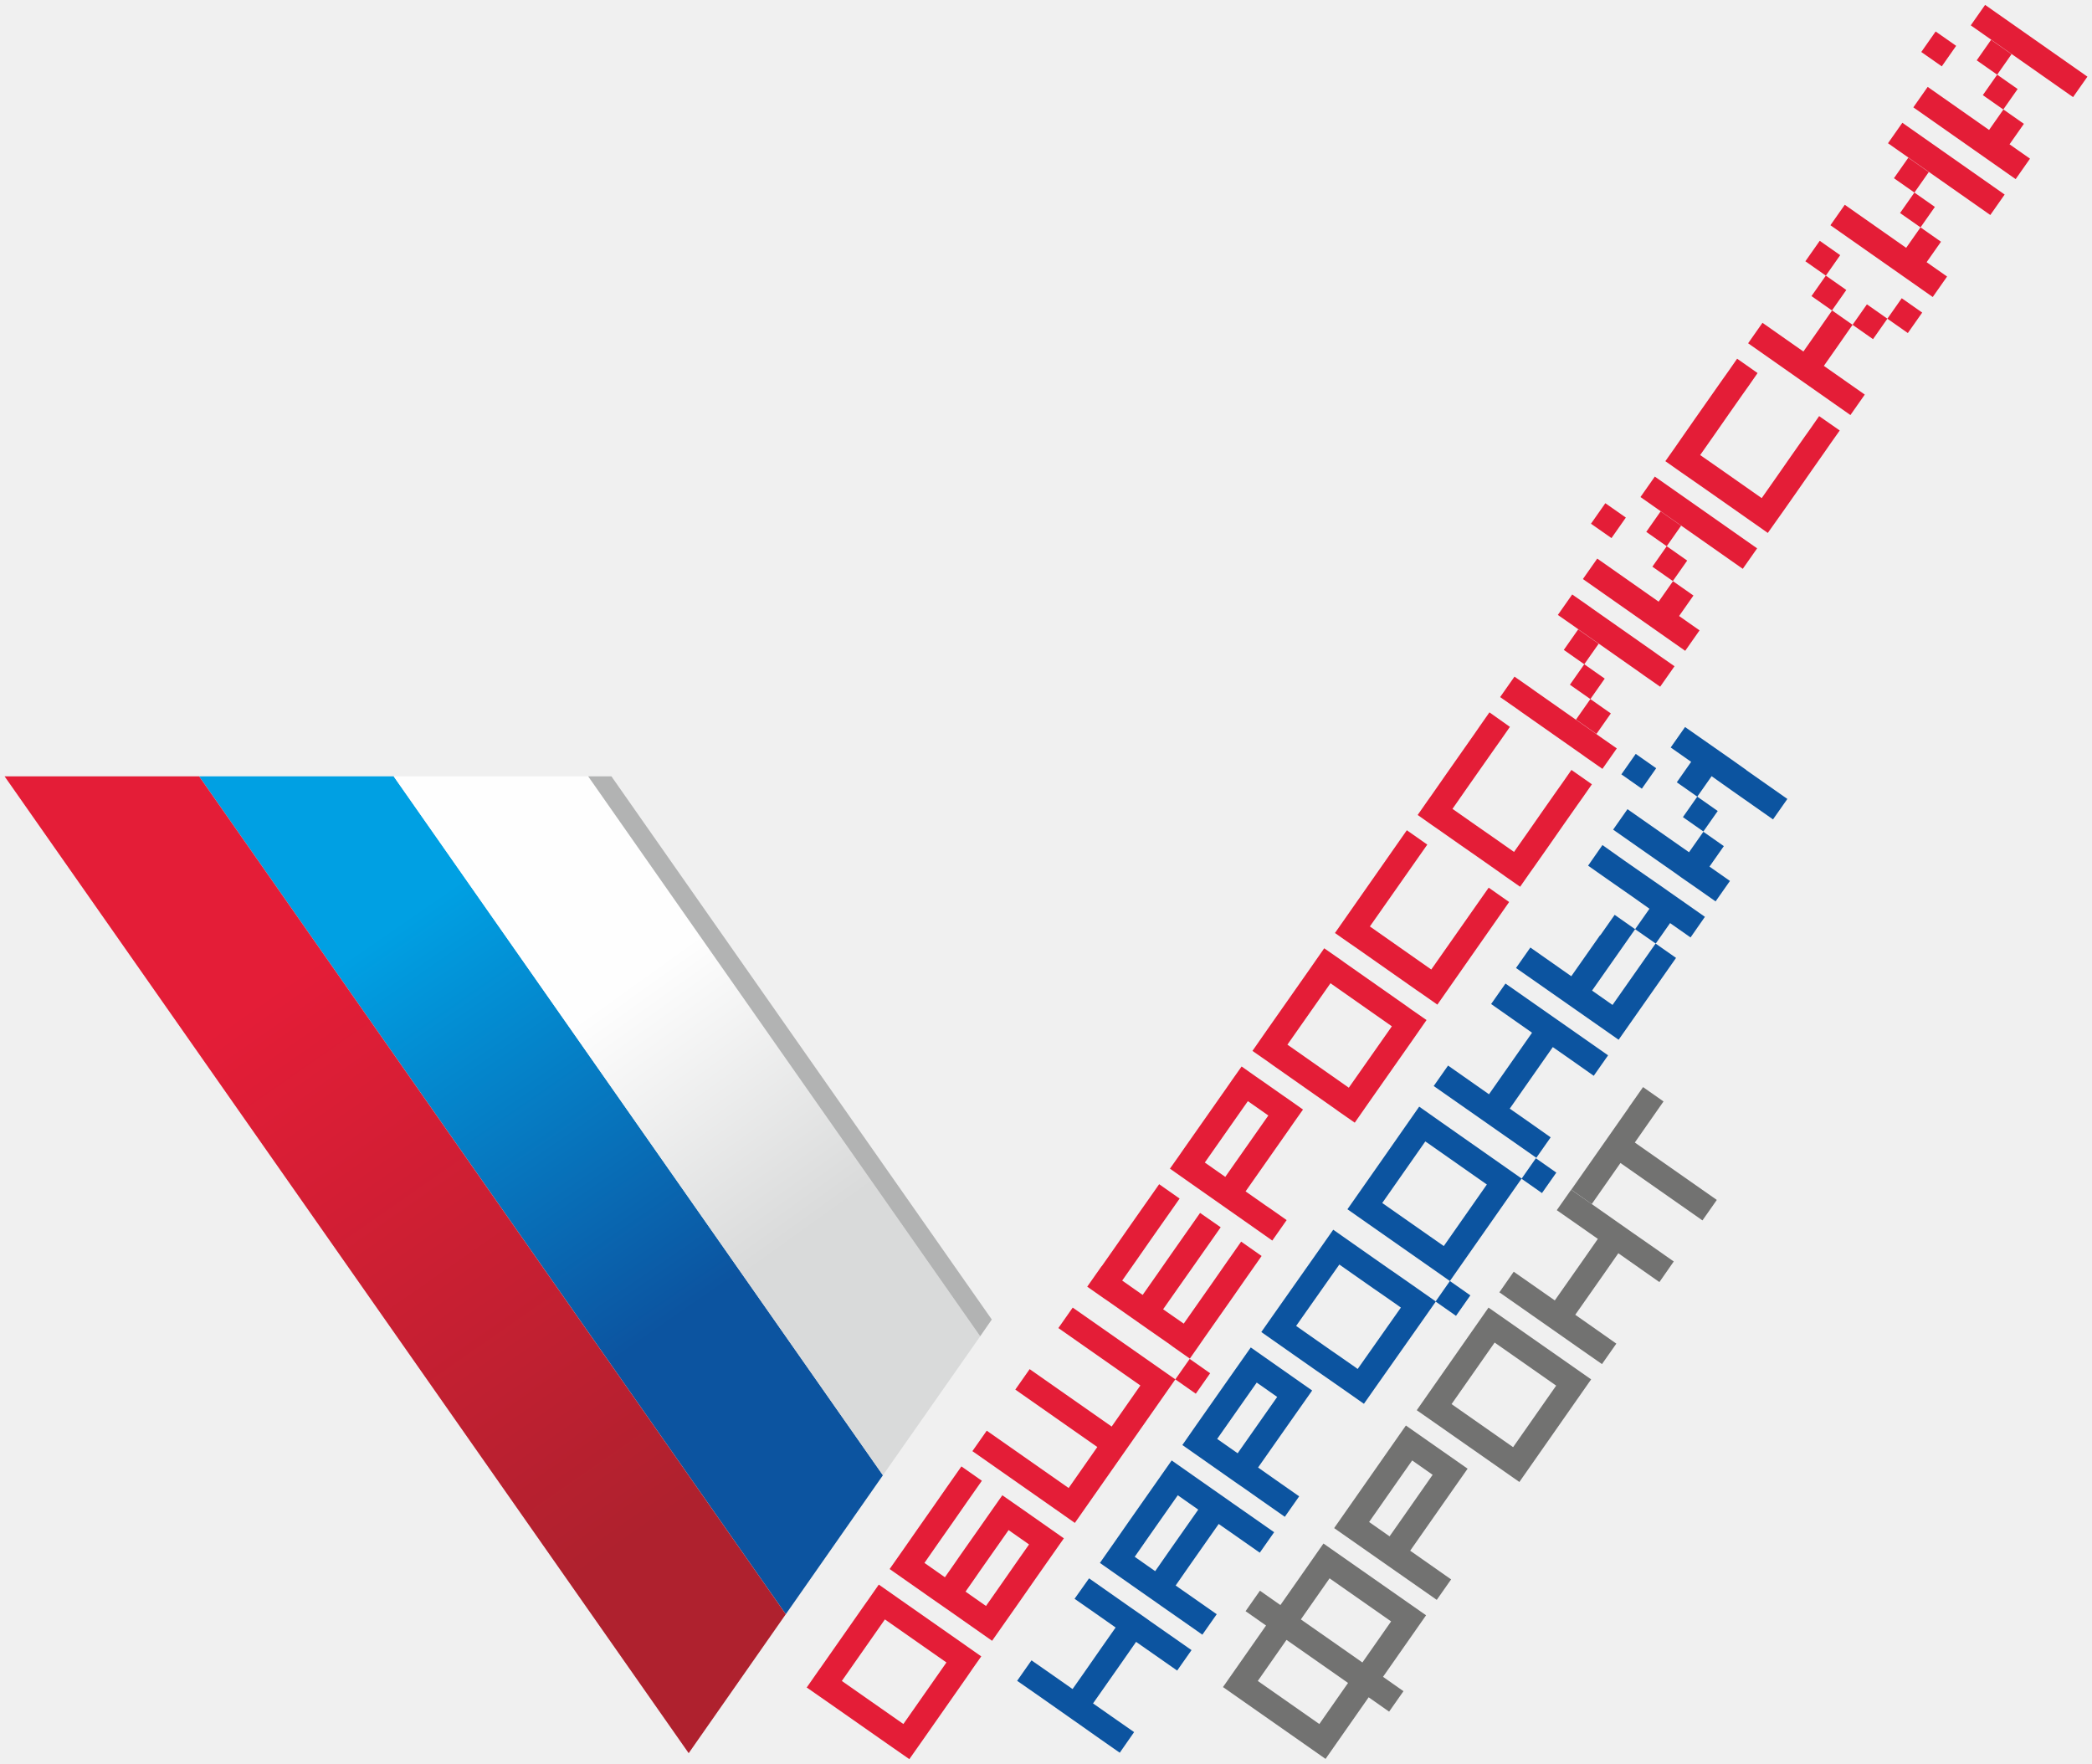
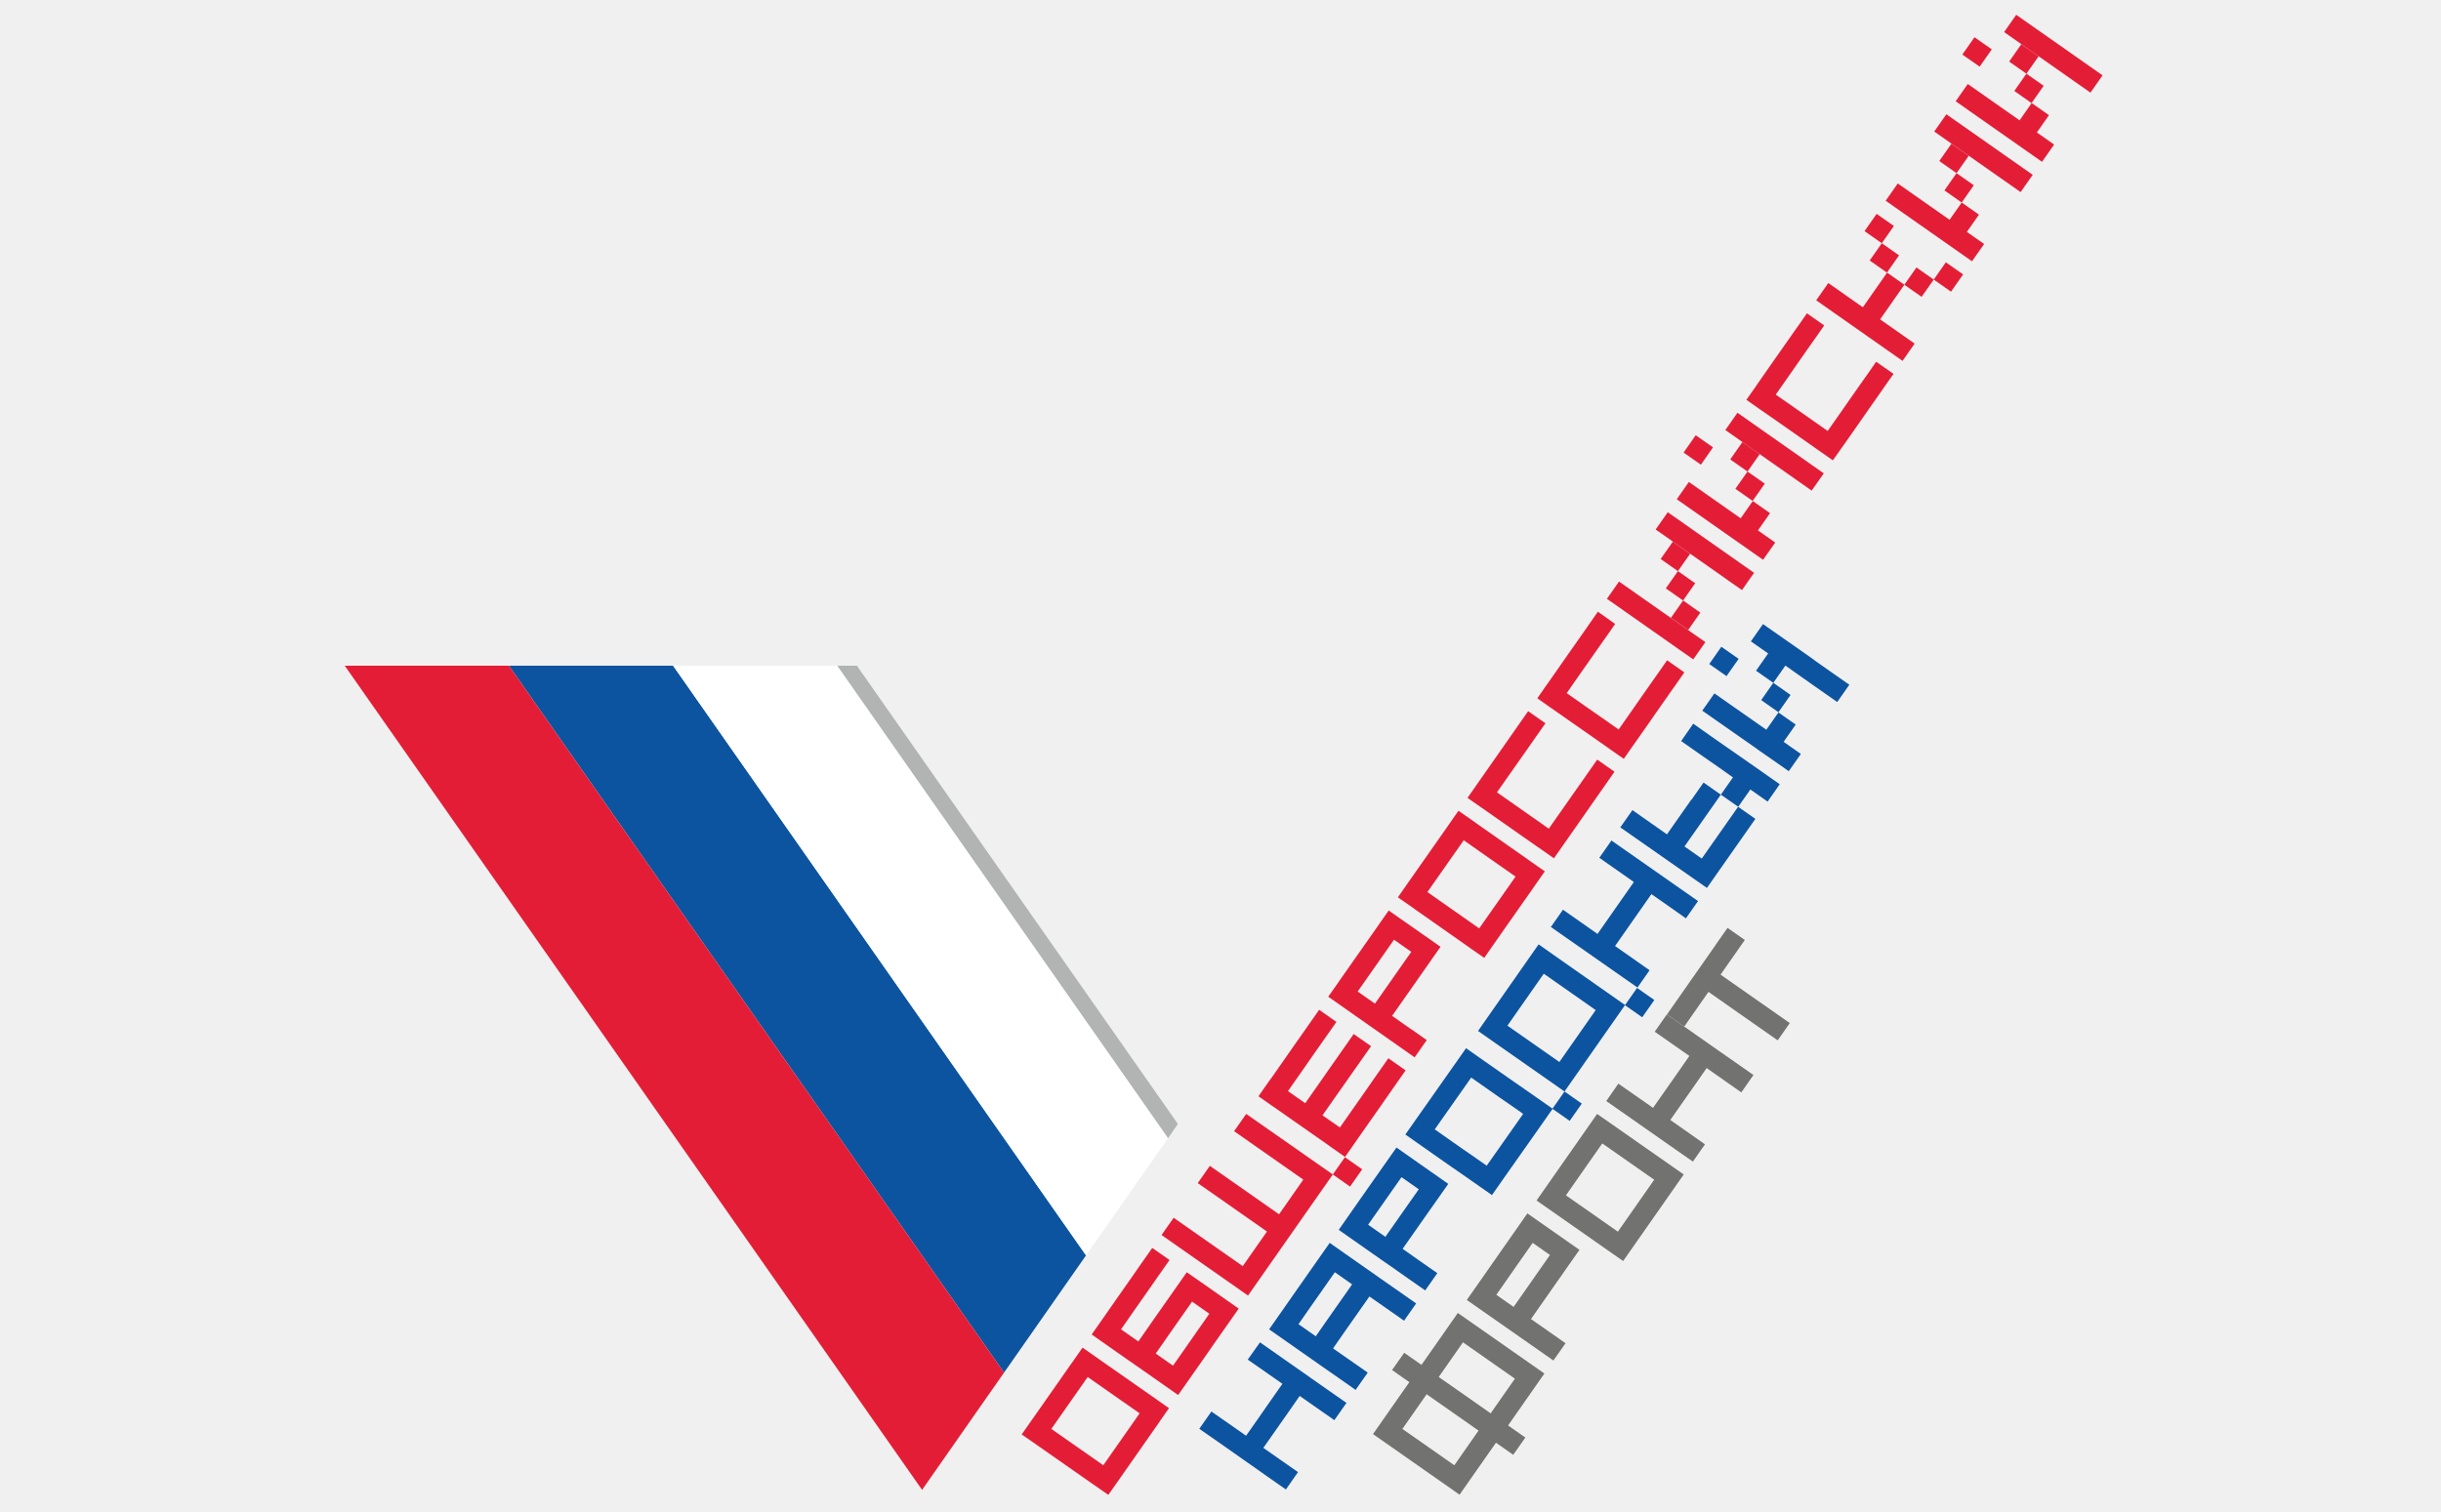
- <svg xmlns="http://www.w3.org/2000/svg" xml:space="preserve" width="137mm" height="115.5mm" version="1.1" style="shape-rendering:geometricPrecision; text-rendering:geometricPrecision; image-rendering:optimizeQuality; fill-rule:evenodd; clip-rule:evenodd" viewBox="0 0 13700 11550">
-   <defs>
-     <style type="text/css">
-    
-     .fil2 {fill:#727271}
-     .fil6 {fill:#B2B3B3}
-     .fil1 {fill:#0C54A0}
-     .fil0 {fill:#E41D37}
-     .fil4 {fill:url(#id0)}
-     .fil3 {fill:url(#id1)}
-     .fil5 {fill:url(#id2)}
-    
-   </style>
-     <linearGradient id="id0" gradientUnits="userSpaceOnUse" x1="1704.03" y1="6539.42" x2="4160.41" y2="10070.5">
-       <stop offset="0" style="stop-color:#E41D37" />
-       <stop offset="1" style="stop-color:#AF212E" />
-     </linearGradient>
-     <linearGradient id="id1" gradientUnits="userSpaceOnUse" x1="2653.57" y1="6012.95" x2="4453.35" y2="8617.35">
-       <stop offset="0" style="stop-color:#00A0E3" />
-       <stop offset="1" style="stop-color:#0C54A0" />
-     </linearGradient>
-     <linearGradient id="id2" gradientUnits="userSpaceOnUse" x1="4058.2" y1="6488.83" x2="5221.32" y2="8111.73">
-       <stop offset="0" style="stop-color:#FEFEFE" />
-       <stop offset="1" style="stop-color:#D9DADA" />
-     </linearGradient>
-   </defs>
-   <g id="Слой_x0020_1">
-     <g id="_679498224">
-       <g>
-         <g>
-           <path class="fil0" d="M6998 9745l0 0 188 -269c-179,-125 -358,-251 -537,-376l94 -134c179,125 358,251 537,376 63,-90 125,-179 188,-269l0 0c-179,-125 -358,-251 -537,-376l94 -134c179,125 493,345 672,470l94 -134 0 0 134 94 -94 134 -134 -94c-219,313 -439,627 -658,940l-67 -47 -44 -31 -23 -16c-179,-125 -358,-251 -537,-376l94 -134c179,125 358,251 537,376z" />
-           <path class="fil0" d="M5285 11048l74 -106 20 -28 282 -403 20 -28 74 -106 90 63 44 31 403 282 44 31 90 63 -57 81 -37 54 -282 403 -38 54 -57 81 -99 -69 -36 -25 -403 -282 -36 -25 -99 -69zm913 -161l-403 -282 -282 403 403 282 282 -403z" />
-           <path class="fil0" d="M6523 10423l51 -73 71 -102 28 -40 66 -94 -134 -94 -63 90 -31 44 -94 134 -31 45 -63 90 134 94 66 -94zm-294 134l-33 -23 -69 -48 -33 -23 -134 -94 -134 -94 94 -134 71 -102 23 -33 94 -134 23 -33 71 -102 94 -134 134 94 -94 134 -71 102 -23 33 -94 134 -23 33 -71 102 134 94 63 -90 31 -45 94 -134 31 -44 63 -90 94 -134 102 71 33 23 134 94 134 94 -94 134 -66 94 -28 40 -71 102 -51 73 -66 94 -94 134 -134 -94 -134 -94z" />
-           <polygon class="fil0" points="7752,8668 7752,8668 7846,8534 7940,8400 8034,8265 8072,8211 8128,8131 8262,8225 8206,8305 8168,8359 8074,8494 7980,8628 7886,8762 7886,8762 7848,8817 7792,8897 7685,8822 7658,8802 7523,8708 7389,8614 7255,8520 7227,8501 7120,8426 7176,8346 7214,8292 7215,8292 7309,8158 7403,8023 7497,7889 7535,7835 7591,7755 7725,7849 7669,7929 7631,7983 7537,8117 7443,8252 7349,8386 7349,8386 7483,8480 7483,8480 7483,8480 7577,8346 7671,8211 7765,8077 7803,8023 7859,7943 7994,8037 7938,8117 7900,8171 7806,8305 7711,8440 7617,8574 7617,8574 7617,8574 " />
-           <path class="fil0" d="M7661 7654l60 -85 34 -49 94 -134 94 -134 94 -134 0 0 34 -49 60 -85 92 65 42 29 134 94 42 29 92 65 -60 85 -34 49 0 0 -94 134 -94 134 -94 134 0 0 134 94 34 23 101 71 -94 134 -101 -71 -34 -24 -134 -94 -134 -94 -134 -94 -34 -24 -101 -71zm645 -349l-134 -94 0 0 -94 134 -94 134 -94 134 134 94 0 0 94 -134 94 -134 94 -134 0 0z" />
-           <path class="fil0" d="M8202 6882l78 -112 16 -23 94 -134 94 -134 94 -134 0 0 16 -23 78 -112 105 73 29 21 134 94 134 94 134 94 29 21 105 73 -78 112 -16 23 0 0 -94 134 -94 134 -94 134 -16 23 -78 112 -105 -73 -29 -21 -134 -94 -134 -94 -134 -94 -29 -21 -105 -73zm913 -161l-134 -94 -134 -94 -134 -94 0 0 -94 134 -94 134 -94 134 134 94 134 94 134 94 94 -134 94 -134 94 -134 0 0z" />
-           <path class="fil0" d="M8743 6109c157,-224 313,-448 470,-672l134 94 -66 94 -28 40 -94 134 -94 134 -94 134 134 94 134 94 134 94 94 -134 94 -134 94 -134 28 -40 66 -94 134 94c-157,224 -313,448 -470,672l-97 -68 -38 -26 -134 -94 -134 -94 -134 -94 -38 -26 -97 -68z" />
-           <path class="fil0" d="M9824 4565l94 -134 109 76 25 18 134 94 134 94 134 94 25 18 109 76 -94 134 -109 -76 -25 -18 -134 -94 -134 -94 -134 -94 -25 -18 -109 -76zm1033 -278l109 76 -94 134 -109 -76 -25 -18 -134 -94 -134 -94 -134 -94 -25 -18 -109 -76 94 -134 109 76 25 18 134 94 134 94 134 94 25 18zm-616 -31l94 -134 134 94 -94 134 -134 -94zm40 228l94 -134 134 94 -94 134 -134 -94zm40 228l94 -134 134 94 -94 134 -134 -94z" />
-           <path class="fil0" d="M10996 4034l54 38 80 56 -94 134 -80 -56 -54 -38 -134 -94 -134 -94 -134 -94 -54 -38 -80 -56 94 -134 80 56 54 38 134 94 134 94 94 -134 134 94 -94 134zm431 -499l80 56 -94 134 -80 -56 -54 -38 -134 -94 -134 -94 -134 -94 -54 -38 -80 -56 94 -134 80 56 54 38 134 94 134 94 134 94 54 38zm-646 -52l94 -134 134 94 -94 134 -134 -94zm40 228l94 -134 134 94 -94 134 -134 -94z" />
-           <rect class="fil0" transform="matrix(1.99916 -2.8551 2.8551 1.99916 10418.9 3429.71)" width="47.04" height="47.04" />
-           <polygon class="fil0" points="9284,5337 9346,5248 9378,5203 9378,5203 9472,5068 9566,4934 9660,4800 9691,4755 9754,4665 9888,4760 9826,4849 9794,4894 9700,5028 9606,5162 9512,5297 9512,5297 9646,5391 9781,5485 9915,5579 9915,5579 10009,5445 10103,5310 10197,5176 10229,5131 10291,5042 10425,5136 10363,5225 10331,5270 10237,5404 10143,5539 10049,5673 10049,5673 10017,5718 9955,5807 9863,5743 9821,5713 9687,5619 9552,5525 9418,5431 9376,5402 " />
-           <polygon class="fil0" points="10906,3020 10964,2938 11000,2886 11094,2751 11188,2617 11282,2483 11319,2431 11376,2349 11510,2443 11453,2525 11416,2577 11322,2711 11228,2846 11134,2980 11269,3074 11403,3168 11537,3262 11631,3128 11725,2993 11819,2859 11856,2807 11913,2725 12048,2819 11990,2901 11954,2953 11860,3087 11766,3222 11672,3356 11635,3408 11577,3490 11473,3417 11443,3396 11309,3302 11175,3208 11040,3114 11011,3094 " />
-           <path class="fil0" d="M12078 2490l27 19 107 75 -94 134 -107 -75 -27 -19 -134 -94 -134 -94 -134 -94 -27 -19 -107 -75 94 -134 107 75 27 19 134 94 0 0 94 -134 32 -46 62 -89 134 94 -62 89 -32 46 -94 134 0 0 134 94zm-255 -779l94 -134 134 94 -94 134 134 94 -94 134 -134 -94 94 -134 -134 -94zm537 376l94 -134 134 94 -94 134 -134 -94 -94 134 -134 -94 94 -134 134 94z" />
-           <path class="fil0" d="M11987 1475l94 -134 67 47 67 47 134 94 134 94 134 94 67 47 67 47 -94 134 -67 -47 -67 -47 -134 -94 -134 -94 -134 -94 -67 -47 -67 -47zm1074 -248l67 47 -94 134 -67 -47 -67 -47 -134 -94 -134 -94 -134 -94 -67 -47 -67 -47 94 -134 67 47 67 47 134 94 134 94 134 94 67 47zm-658 -60l94 -134 134 94 -94 134 -134 -94zm40 228l94 -134 134 94 -94 134 -134 -94zm40 228l94 -134 134 94 -94 134 -134 -94z" />
-           <path class="fil0" d="M13160 945l67 47 67 47 -94 134 -67 -47 -67 -47 -134 -94 -134 -94 -134 -94 -67 -47 -67 -47 94 -134 67 47 67 47 134 94 134 94 94 -134 134 94 -94 134zm443 -490l67 47 -94 134 -67 -47 -67 -47 -134 -94 -134 -94 -134 -94 -67 -47 -67 -47 94 -134 67 47 67 47 134 94 134 94 134 94 67 47zm-658 -60l94 -134 134 94 -94 134 -134 -94zm40 228l94 -134 134 94 -94 134 -134 -94z" />
-           <rect class="fil0" transform="matrix(1.99916 -2.8551 2.8551 1.99916 12582 340.463)" width="47.04" height="47.04" />
-         </g>
-         <g>
-           <path class="fil1" d="M8240 9611l115 81 153 107 -94 134 -153 -107 -115 -81 -38 -26 -97 -68 -134 -94 -134 -94 71 -102 23 -33 94 -134 94 -134 71 -101 24 -34 71 -101 134 94 134 94 134 94 -71 101 -24 34 -71 101 -94 134 -94 134zm-269 -188l134 94 94 -134 94 -134 71 -101 -134 -94 -71 101 -94 134 -94 134z" />
-           <polygon class="fil1" points="7095,10960 7118,10927 7212,10792 7306,10658 7172,10564 7037,10470 7132,10336 7266,10430 7400,10524 7492,10588 7534,10618 7647,10697 7803,10806 7709,10940 7553,10831 7440,10752 7346,10887 7252,11021 7229,11054 7158,11155 7275,11237 7427,11343 7333,11478 7180,11371 7064,11289 7028,11264 6930,11195 6796,11101 6661,11007 6755,10873 6890,10967 7024,11061 " />
-           <path class="fil1" d="M8194 9929l150 105 -94 134 -150 -105 -119 -83 -94 134 -94 134 -23 33 -71 102 119 83 150 105 -94 134 -150 -105 -119 -83 -31 -22 -103 -72 -134 -94 -134 -94 94 -134 71 -102 23 -33 94 -134 94 -134 94 -134 134 94 134 94 103 72 31 22 119 83zm-441 91l94 -134 -134 -94 -94 134 -94 134 -23 33 -71 102 134 94 71 -102 23 -33 94 -134z" />
-           <path class="fil1" d="M8549 8312l88 -125 19 -27 75 -107 134 94 134 94 90 63 45 31 112 78 157 110 -75 107 -19 27 -88 125 -107 152 -88 125 -19 27 -75 107 -157 -110 -112 -78 -45 -31 -90 -63 -134 -94 -134 -94 75 -107 19 -27 88 -125 107 -152zm491 157l-45 -31 -90 -63 -134 -94 -88 125 -107 152 -88 125 134 94 90 63 45 31 112 78 22 16 88 -125 107 -152 88 -125 -22 -16 -112 -78z" />
-           <path class="fil1" d="M9389 7112l94 -134 134 94 134 94c94,-134 188,-269 282,-403l-134 -94 -134 -94 94 -134c224,157 448,314 672,470l-94 134 -152 -107 -116 -81c-94,134 -188,269 -282,403l116 81 152 107 -94 134c-224,-157 -448,-314 -672,-470z" />
-           <path class="fil1" d="M10480 6125l94 -134 134 94 -94 134 -94 134 -94 134 134 94 94 -134 94 -134 94 -134 134 94 -94 134 -94 134 -94 134 -94 134c-224,-157 -448,-313 -672,-470l94 -134 134 94 134 94 94 -134 94 -134z" />
-           <polygon class="fil1" points="10708,6085 10802,5951 10689,5871 10544,5770 10400,5669 10494,5534 10638,5636 10783,5737 10897,5816 10928,5838 11031,5910 11165,6004 11071,6139 10937,6045 10843,6179 " />
-           <path class="fil1" d="M11437 5044l57 40 77 54 134 94 -94 134 -134 -94 -77 -54 -57 -40 -96 -68 -38 -27 -94 134 134 94 -94 134 -134 -94 94 -134 -134 -94 94 -134 -134 -94 94 -134 153 107 153 107 96 68zm-242 631l134 94 -94 134 -134 -94 -88 -61 -46 -33 -103 -72 -150 -105 -150 -105 94 -134 150 105 150 105 103 72 94 -134 134 94 -94 134z" />
-           <polygon class="fil1" points="10618,5071 10712,4937 10846,5031 10752,5165 " />
-           <path class="fil1" d="M9402 8522l93 -133 -134 -94c-185,-129 -132,-93 -403,-282l-134 -94c157,-224 314,-448 470,-672l149 105c129,91 259,181 388,272l134 94 93 -133 134 94 -94 134 -134 -94c-141,201 -328,468 -469,670l134 94 -94 134 -134 -94zm53 -362c94,-134 188,-269 282,-403 -129,-91 -259,-181 -388,-272l-15 -10c-94,134 -188,269 -282,403 190,133 253,177 403,282z" />
-         </g>
-         <g>
-           <path class="fil2" d="M8680 11518l-134 -94 -537 -376 282 -403 -134 -94 94 -134 134 94 94 -134 188 -269c294,206 408,286 672,470l-282 403 134 94 -94 134 -134 -94c-120,172 -114,162 -282,403zm148 -497l-403 -282 -188 269 403 282c118,-168 70,-100 188,-269zm-121 -685l-188 269 269 188 134 94 188 -269c-148,-104 -224,-157 -403,-282z" />
-           <path class="fil2" d="M10666 7253l94 -134 134 94 -188 269 537 376 -94 134c-179,-125 -358,-251 -537,-376 -63,90 -125,179 -188,269l-134 -94c125,-179 251,-358 376,-537z" />
-           <polygon class="fil2" points="10827,8167 10961,8261 10867,8396 10598,8207 10598,8207 10504,8342 10504,8342 10504,8342 10316,8610 10316,8610 10450,8704 10450,8705 10450,8704 10585,8799 10491,8933 10356,8839 10356,8839 10356,8839 10222,8745 10222,8745 9819,8463 9913,8328 10182,8516 10370,8248 10370,8248 10370,8248 10464,8113 10195,7925 10289,7791 10424,7885 10692,8073 10692,8073 " />
-           <path class="fil2" d="M9278 9235c157,-224 313,-448 470,-672 224,157 448,313 672,470 -157,224 -313,448 -470,672l-672 -470zm510 -443l-282 403 403 282 0 0c94,-134 188,-269 282,-403l-403 -282z" />
-           <path class="fil2" d="M9248 9564l0 0 -94 134 -188 269 134 94 94 -134 188 -269 -134 -94zm-40 -228l403 282 -94 134 -282 403 134 94 134 94 -94 134 -269 -188 -403 -282c141,-201 277,-396 470,-672z" />
-         </g>
-       </g>
-       <g>
-         <polygon class="fil3" points="2578,5084 5782,9661 5146,10571 1304,5084 " />
-         <g>
-           <polygon class="fil4" points="1304,5084 5146,10571 4510,11481 30,5084 " />
-           <polygon class="fil5" points="3852,5084 6419,8751 5782,9661 2578,5084 " />
-           <polygon class="fil6" points="6495,8641 6419,8751 3852,5084 4004,5084 " />
-         </g>
-       </g>
-     </g>
-   </g>
+ <svg xmlns="http://www.w3.org/2000/svg" id="onf" width="113" height="70" viewBox="0 0 84 72" fill="none">
+   <path fill-rule="evenodd" clip-rule="evenodd" d="M43.058 60.308L44.212 58.657C43.114 57.89 42.015 57.117 40.917 56.35L41.493 55.528C42.592 56.295 43.69 57.068 44.789 57.835C45.175 57.282 45.556 56.736 45.942 56.184C44.844 55.417 43.746 54.644 42.647 53.877L43.224 53.055C44.322 53.822 46.249 55.172 47.348 55.939L47.924 55.116L48.747 55.693L48.17 56.516L47.348 55.939C46.004 57.859 44.654 59.786 43.31 61.707L42.899 61.418L42.629 61.228L42.488 61.13C41.389 60.363 40.291 59.59 39.192 58.823L39.769 58.001C40.868 58.767 41.966 59.541 43.064 60.308H43.058Z" fill="#E41D37" />
+   <path fill-rule="evenodd" clip-rule="evenodd" d="M32.547 68.303L33.001 67.653L33.123 67.481L34.854 65.008L34.977 64.837L35.431 64.186L35.983 64.573L36.253 64.763L38.726 66.493L38.996 66.683L39.548 67.07L39.199 67.567L38.971 67.898L37.241 70.371L37.008 70.703L36.658 71.2L36.051 70.776L35.83 70.623L33.357 68.893L33.136 68.739L32.528 68.316L32.547 68.303ZM38.149 67.316L35.676 65.585L33.946 68.058L36.419 69.788L38.149 67.316Z" fill="#E41D37" />
+   <path fill-rule="evenodd" clip-rule="evenodd" d="M40.143 64.468L40.456 64.02L40.892 63.395L41.064 63.149L41.469 62.572L40.646 61.995L40.26 62.548L40.07 62.818L39.493 63.64L39.303 63.916L38.916 64.468L39.738 65.045L40.143 64.468ZM38.339 65.291L38.137 65.15L37.713 64.855L37.511 64.714L36.688 64.137L35.866 63.56L36.443 62.738L36.879 62.112L37.02 61.91L37.597 61.087L37.738 60.885L38.173 60.259L38.75 59.437L39.573 60.013L38.996 60.836L38.56 61.462L38.419 61.664L37.842 62.486L37.701 62.689L37.265 63.315L38.088 63.892L38.474 63.339L38.664 63.063L39.241 62.241L39.431 61.971L39.818 61.419L40.395 60.596L41.021 61.032L41.223 61.173L42.045 61.75L42.868 62.327L42.291 63.149L41.886 63.726L41.714 63.971L41.279 64.597L40.965 65.045L40.56 65.622L39.984 66.444L39.161 65.867L38.339 65.291Z" fill="#E41D37" />
+   <path fill-rule="evenodd" clip-rule="evenodd" d="M47.685 53.699L48.262 52.877L48.839 52.054L49.415 51.226L49.648 50.895L49.992 50.404L50.814 50.98L50.471 51.471L50.238 51.803L49.661 52.631L49.084 53.453L48.507 54.276L48.274 54.613L47.93 55.104L47.274 54.644L47.108 54.521L46.28 53.944L45.457 53.368L44.635 52.791L44.463 52.674L43.807 52.214L44.15 51.723L44.383 51.392H44.39L44.966 50.569L45.543 49.741L46.12 48.919L46.353 48.587L46.697 48.096L47.519 48.673L47.175 49.164L46.942 49.495L46.365 50.318L45.789 51.146L45.212 51.968L46.034 52.545L46.611 51.723L47.188 50.895L47.765 50.072L47.998 49.741L48.341 49.25L49.17 49.827L48.826 50.318L48.593 50.649L48.016 51.471L47.433 52.3L46.856 53.122L47.685 53.699Z" fill="#E41D37" />
+   <path fill-rule="evenodd" clip-rule="evenodd" d="M47.126 47.477L47.494 46.955L47.703 46.654L48.28 45.832L48.857 45.01L49.434 44.188L49.642 43.887L50.01 43.365L50.575 43.764L50.833 43.942L51.655 44.519L51.913 44.697L52.477 45.096L52.109 45.617L51.9 45.918L51.324 46.74L50.747 47.563L50.17 48.385L50.992 48.962L51.201 49.103L51.821 49.539L51.244 50.361L50.624 49.925L50.415 49.778L49.593 49.201L48.771 48.624L47.949 48.047L47.74 47.9L47.12 47.465L47.126 47.477ZM51.084 45.335L50.262 44.758L49.685 45.581L49.108 46.403L48.532 47.225L49.354 47.802L49.931 46.98L50.507 46.157L51.084 45.335Z" fill="#E41D37" />
+   <path fill-rule="evenodd" clip-rule="evenodd" d="M50.446 42.739L50.925 42.052L51.023 41.911L51.6 41.089L52.177 40.266L52.754 39.444L52.852 39.303L53.33 38.616L53.975 39.064L54.153 39.193L54.975 39.769L55.797 40.346L56.62 40.923L56.797 41.052L57.442 41.5L56.963 42.187L56.865 42.328L56.288 43.151L55.711 43.973L55.135 44.795L55.036 44.936L54.558 45.623L53.913 45.175L53.735 45.047L52.913 44.47L52.091 43.893L51.269 43.316L51.091 43.187L50.446 42.739ZM56.049 41.751L55.227 41.175L54.404 40.598L53.582 40.021L53.005 40.843L52.428 41.666L51.852 42.488L52.674 43.065L53.496 43.641L54.318 44.218L54.895 43.396L55.472 42.574L56.049 41.751Z" fill="#E41D37" />
+   <path fill-rule="evenodd" clip-rule="evenodd" d="M53.765 37.996C54.729 36.621 55.686 35.247 56.649 33.872L57.472 34.449L57.067 35.026L56.895 35.272L56.318 36.094L55.741 36.916L55.164 37.738L55.987 38.315L56.809 38.892L57.631 39.469L58.208 38.647L58.785 37.824L59.362 37.002L59.533 36.757L59.938 36.18L60.761 36.757C59.797 38.131 58.84 39.506 57.877 40.88L57.281 40.463L57.048 40.303L56.226 39.727L55.404 39.15L54.581 38.573L54.348 38.413L53.753 37.996H53.765Z" fill="#E41D37" />
+   <path fill-rule="evenodd" clip-rule="evenodd" d="M60.399 28.521L60.976 27.699L61.645 28.165L61.798 28.276L62.621 28.853L63.443 29.43L64.265 30.006L64.419 30.117L65.088 30.583L64.511 31.405L63.842 30.939L63.688 30.829L62.866 30.252L62.044 29.675L61.222 29.098L61.068 28.988L60.399 28.521ZM66.738 26.815L67.407 27.282L66.83 28.104L66.162 27.638L66.008 27.527L65.186 26.95L64.364 26.374L63.541 25.797L63.388 25.686L62.719 25.22L63.296 24.398L63.965 24.864L64.118 24.974L64.94 25.551L65.763 26.128L66.585 26.705L66.738 26.815ZM62.958 26.625L63.535 25.803L64.357 26.38L63.781 27.202L62.958 26.625ZM63.204 28.024L63.781 27.202L64.603 27.779L64.026 28.601L63.204 28.024ZM63.449 29.423L64.026 28.601L64.848 29.178L64.272 30L63.449 29.423Z" fill="#E41D37" />
+   <path fill-rule="evenodd" clip-rule="evenodd" d="M67.591 25.263L67.922 25.496L68.413 25.84L67.836 26.662L67.345 26.319L67.014 26.085L66.191 25.509L65.369 24.932L64.547 24.355L64.216 24.122L63.725 23.778L64.301 22.956L64.792 23.299L65.124 23.533L65.946 24.109L66.768 24.686L67.345 23.864L68.167 24.441L67.591 25.263ZM70.235 22.201L70.726 22.545L70.149 23.367L69.659 23.023L69.327 22.79L68.505 22.213L67.683 21.636L66.86 21.06L66.529 20.826L66.038 20.483L66.615 19.66L67.106 20.004L67.437 20.237L68.259 20.814L69.082 21.391L69.904 21.968L70.235 22.201ZM66.271 21.882L66.848 21.06L67.67 21.636L67.094 22.459L66.271 21.882ZM66.517 23.281L67.094 22.459L67.916 23.035L67.339 23.858L66.517 23.281Z" fill="#E41D37" />
+   <path d="M64.627 20.731L64.05 21.555L64.874 22.132L65.451 21.308L64.627 20.731Z" fill="#E41D37" />
+   <path fill-rule="evenodd" clip-rule="evenodd" d="M57.085 33.259L57.465 32.712L57.662 32.436L58.239 31.608L58.815 30.786L59.392 29.963L59.583 29.687L59.969 29.135L60.791 29.718L60.411 30.264L60.215 30.54L59.638 31.363L59.061 32.185L58.484 33.013L59.306 33.59L60.135 34.167L60.957 34.744L61.534 33.921L62.111 33.093L62.688 32.271L62.884 31.995L63.264 31.448L64.087 32.025L63.706 32.571L63.51 32.847L62.933 33.67L62.356 34.498L61.779 35.321L61.583 35.597L61.203 36.143L60.638 35.75L60.38 35.566L59.558 34.989L58.73 34.412L57.907 33.836L57.65 33.657L57.085 33.259Z" fill="#E41D37" />
+   <path fill-rule="evenodd" clip-rule="evenodd" d="M67.039 19.041L67.395 18.538L67.616 18.218L68.193 17.39L68.769 16.568L69.346 15.745L69.573 15.426L69.923 14.923L70.745 15.5L70.396 16.003L70.169 16.322L69.592 17.145L69.015 17.973L68.438 18.795L69.267 19.372L70.089 19.949L70.911 20.526L71.488 19.703L72.065 18.875L72.642 18.053L72.869 17.734L73.218 17.23L74.047 17.807L73.691 18.311L73.47 18.63L72.893 19.452L72.316 20.28L71.74 21.103L71.513 21.422L71.157 21.925L70.518 21.477L70.334 21.348L69.512 20.771L68.69 20.194L67.861 19.617L67.683 19.495L67.039 19.041Z" fill="#E41D37" />
+   <path fill-rule="evenodd" clip-rule="evenodd" d="M74.23 15.788L74.396 15.905L75.052 16.365L74.476 17.188L73.819 16.727L73.653 16.611L72.831 16.034L72.009 15.457L71.186 14.88L71.021 14.764L70.364 14.303L70.941 13.481L71.598 13.941L71.763 14.058L72.586 14.635L73.162 13.812L73.359 13.53L73.739 12.984L74.561 13.561L74.181 14.107L73.985 14.389L73.408 15.212L74.23 15.788ZM72.665 11.008L73.242 10.186L74.064 10.763L73.488 11.585L74.31 12.162L73.733 12.984L72.911 12.407L73.488 11.585L72.665 11.008ZM75.961 13.316L76.537 12.493L77.36 13.07L76.783 13.892L75.961 13.316L75.384 14.138L74.561 13.561L75.138 12.739L75.961 13.316Z" fill="#E41D37" />
+   <path fill-rule="evenodd" clip-rule="evenodd" d="M73.672 9.56L74.249 8.738L74.66 9.026L75.071 9.315L75.893 9.891L76.716 10.468L77.538 11.045L77.949 11.333L78.36 11.622L77.783 12.444L77.372 12.156L76.961 11.867L76.139 11.29L75.316 10.714L74.494 10.137L74.083 9.848L73.672 9.56ZM80.262 8.038L80.674 8.327L80.097 9.149L79.686 8.86L79.274 8.572L78.452 7.995L77.63 7.418L76.808 6.842L76.396 6.553L75.985 6.265L76.562 5.442L76.973 5.731L77.384 6.019L78.207 6.596L79.029 7.173L79.851 7.75L80.262 8.038ZM76.225 7.67L76.801 6.848L77.624 7.425L77.047 8.247L76.225 7.67ZM76.47 9.069L77.047 8.247L77.869 8.824L77.292 9.646L76.47 9.069ZM76.716 10.468L77.292 9.646L78.115 10.223L77.538 11.045L76.716 10.468Z" fill="#E41D37" />
+   <path fill-rule="evenodd" clip-rule="evenodd" d="M80.871 6.308L81.282 6.596L81.693 6.885L81.116 7.707L80.705 7.418L80.294 7.13L79.472 6.553L78.649 5.976L77.827 5.4L77.416 5.111L77.005 4.823L77.582 4L77.993 4.289L78.404 4.577L79.226 5.154L80.049 5.731L80.625 4.909L81.448 5.485L80.871 6.308ZM83.589 3.301L84 3.589L83.424 4.412L83.012 4.123L82.601 3.835L81.779 3.258L80.957 2.681L80.134 2.104L79.723 1.816L79.312 1.527L79.889 0.705L80.3 0.994L80.711 1.282L81.534 1.859L82.356 2.436L83.178 3.012L83.589 3.301ZM79.552 2.933L80.128 2.11L80.951 2.687L80.374 3.51L79.552 2.933ZM79.797 4.332L80.374 3.51L81.196 4.086L80.619 4.909L79.797 4.332Z" fill="#E41D37" />
+   <path d="M77.9 1.774L77.323 2.598L78.147 3.175L78.724 2.351L77.9 1.774Z" fill="#E41D37" />
+   <path fill-rule="evenodd" clip-rule="evenodd" d="M50.68 59.486L51.385 59.983L52.324 60.639L51.747 61.462L50.809 60.805L50.103 60.308L49.87 60.148L49.274 59.731L48.452 59.154L47.63 58.577L48.066 57.952L48.207 57.749L48.783 56.927L49.36 56.104L49.796 55.485L49.943 55.276L50.379 54.656L51.201 55.233L52.023 55.81L52.846 56.387L52.41 57.007L52.263 57.215L51.827 57.835L51.25 58.657L50.673 59.479L50.68 59.486ZM49.029 58.332L49.851 58.909L50.428 58.087L51.005 57.264L51.441 56.644L50.618 56.068L50.183 56.687L49.606 57.51L49.029 58.332Z" fill="#0C54A0" />
+   <path fill-rule="evenodd" clip-rule="evenodd" d="M43.653 67.763L43.795 67.561L44.371 66.733L44.948 65.91L44.126 65.334L43.297 64.757L43.88 63.934L44.703 64.511L45.525 65.088L46.09 65.481L46.347 65.665L47.041 66.15L47.998 66.819L47.421 67.641L46.464 66.972L45.77 66.487L45.194 67.316L44.617 68.138L44.476 68.34L44.04 68.96L44.758 69.463L45.691 70.114L45.114 70.942L44.175 70.286L43.463 69.782L43.242 69.629L42.641 69.206L41.819 68.629L40.99 68.052L41.567 67.23L42.395 67.806L43.218 68.383L43.653 67.763Z" fill="#0C54A0" />
+   <path fill-rule="evenodd" clip-rule="evenodd" d="M50.397 61.437L51.317 62.081L50.74 62.904L49.82 62.259L49.09 61.75L48.513 62.572L47.936 63.394L47.795 63.597L47.359 64.223L48.089 64.732L49.01 65.376L48.433 66.199L47.513 65.554L46.782 65.045L46.592 64.91L45.96 64.468L45.138 63.892L44.315 63.315L44.892 62.492L45.328 61.867L45.469 61.664L46.046 60.842L46.623 60.019L47.2 59.197L48.022 59.774L48.844 60.351L49.476 60.793L49.666 60.928L50.397 61.437ZM47.69 61.995L48.267 61.173L47.445 60.596L46.868 61.419L46.291 62.241L46.15 62.443L45.715 63.069L46.537 63.646L46.972 63.02L47.114 62.818L47.69 61.995Z" fill="#0C54A0" />
+   <path fill-rule="evenodd" clip-rule="evenodd" d="M52.575 51.514L53.115 50.747L53.232 50.582L53.692 49.925L54.514 50.502L55.337 51.079L55.889 51.465L56.165 51.656L56.852 52.134L57.816 52.809L57.355 53.466L57.239 53.632L56.699 54.399L56.042 55.331L55.502 56.098L55.386 56.264L54.925 56.921L53.962 56.246L53.275 55.767L52.999 55.577L52.446 55.19L51.624 54.613L50.802 54.036L51.262 53.38L51.379 53.214L51.919 52.447L52.575 51.514ZM55.588 52.478L55.312 52.288L54.76 51.901L53.937 51.324L53.397 52.091L52.741 53.024L52.201 53.791L53.023 54.368L53.575 54.755L53.852 54.945L54.539 55.423L54.674 55.522L55.214 54.755L55.87 53.822L56.41 53.055L56.275 52.956L55.588 52.478Z" fill="#0C54A0" />
+   <path fill-rule="evenodd" clip-rule="evenodd" d="M57.73 44.151L58.307 43.329L59.13 43.905L59.952 44.482C60.529 43.66 61.105 42.831 61.682 42.009L60.86 41.432L60.038 40.856L60.615 40.033C61.989 40.997 63.364 41.96 64.738 42.917L64.161 43.74L63.229 43.083L62.517 42.586C61.94 43.408 61.363 44.237 60.786 45.059L61.498 45.556L62.431 46.213L61.854 47.035C60.48 46.072 59.105 45.108 57.73 44.151Z" fill="#0C54A0" />
+   <path fill-rule="evenodd" clip-rule="evenodd" d="M64.424 38.094L65.001 37.272L65.823 37.849L65.247 38.671L64.67 39.493L64.093 40.316L64.915 40.892L65.492 40.07L66.069 39.248L66.646 38.426L67.468 39.002L66.891 39.825L66.314 40.647L65.738 41.469L65.161 42.291C63.786 41.328 62.412 40.371 61.037 39.407L61.614 38.585L62.436 39.162L63.258 39.739L63.835 38.916L64.412 38.094H64.424Z" fill="#0C54A0" />
+   <path fill-rule="evenodd" clip-rule="evenodd" d="M65.824 37.849L66.4 37.026L65.707 36.535L64.817 35.916L63.934 35.296L64.51 34.468L65.394 35.093L66.284 35.713L66.983 36.198L67.174 36.333L67.806 36.775L68.628 37.352L68.051 38.18L67.229 37.603L66.652 38.425L65.824 37.849Z" fill="#0C54A0" />
+   <path fill-rule="evenodd" clip-rule="evenodd" d="M70.297 31.461L70.647 31.706L71.12 32.038L71.942 32.614L71.365 33.437L70.543 32.86L70.07 32.529L69.721 32.283L69.132 31.866L68.898 31.7L68.322 32.522L69.144 33.099L68.567 33.922L67.745 33.345L68.322 32.522L67.499 31.946L68.076 31.123L67.254 30.547L67.831 29.724L68.769 30.381L69.708 31.037L70.297 31.455V31.461ZM68.812 35.333L69.635 35.91L69.058 36.732L68.236 36.155L67.696 35.781L67.413 35.578L66.781 35.136L65.861 34.492L64.94 33.848L65.517 33.026L66.438 33.67L67.358 34.314L67.99 34.756L68.567 33.934L69.389 34.511L68.812 35.333Z" fill="#0C54A0" />
+   <path fill-rule="evenodd" clip-rule="evenodd" d="M65.272 31.627L65.848 30.804L66.671 31.381L66.094 32.203L65.272 31.627Z" fill="#0C54A0" />
+   <path fill-rule="evenodd" clip-rule="evenodd" d="M57.809 52.803L58.38 51.987L57.558 51.41C56.423 50.618 56.748 50.839 55.085 49.68L54.263 49.103C55.226 47.728 56.19 46.354 57.147 44.979L58.061 45.623C58.853 46.182 59.65 46.734 60.442 47.292L61.264 47.869L61.835 47.053L62.657 47.63L62.08 48.452L61.258 47.876C60.393 49.109 59.245 50.747 58.38 51.987L59.203 52.564L58.626 53.386L57.803 52.809L57.809 52.803ZM58.135 50.582C58.712 49.759 59.288 48.931 59.865 48.109C59.074 47.55 58.276 46.998 57.484 46.44L57.392 46.378C56.815 47.2 56.239 48.029 55.662 48.851C56.828 49.667 57.214 49.937 58.135 50.582Z" fill="#0C54A0" />
+   <path fill-rule="evenodd" clip-rule="evenodd" d="M53.379 71.188L52.557 70.611L49.262 68.304L50.992 65.831L50.17 65.254L50.747 64.431L51.569 65.008L52.146 64.186L53.3 62.535C55.104 63.8 55.803 64.29 57.423 65.419L55.693 67.892L56.515 68.469L55.938 69.292L55.116 68.715C54.38 69.77 54.416 69.709 53.385 71.188H53.379ZM54.287 68.138L51.815 66.407L50.661 68.058L53.134 69.789C53.858 68.758 53.563 69.175 54.287 68.138ZM53.545 63.934L52.391 65.585L54.042 66.739L54.864 67.316L56.018 65.665C55.11 65.027 54.643 64.701 53.545 63.934Z" fill="#727271" />
+   <path fill-rule="evenodd" clip-rule="evenodd" d="M65.566 45.016L66.143 44.194L66.965 44.77L65.811 46.421L69.107 48.728L68.53 49.551C67.431 48.784 66.333 48.011 65.235 47.243C64.848 47.796 64.468 48.342 64.081 48.894L63.259 48.317C64.026 47.219 64.799 46.12 65.566 45.022V45.016Z" fill="#727271" />
+   <path fill-rule="evenodd" clip-rule="evenodd" d="M66.554 50.625L67.376 51.202L66.799 52.03L65.148 50.87L64.572 51.699L63.418 53.343L64.24 53.92V53.926V53.92L65.069 54.503L64.492 55.325L63.663 54.748L62.841 54.172L60.368 52.441L60.945 51.613L62.596 52.766L63.749 51.122L64.326 50.293L62.675 49.14L63.252 48.317L64.081 48.894L65.725 50.048L66.554 50.625Z" fill="#727271" />
+   <path fill-rule="evenodd" clip-rule="evenodd" d="M57.049 57.178C58.012 55.804 58.969 54.429 59.933 53.055C61.307 54.018 62.682 54.975 64.057 55.939C63.093 57.313 62.136 58.688 61.172 60.062L57.049 57.178ZM60.178 54.46L58.448 56.933L60.921 58.663C61.498 57.841 62.075 57.013 62.651 56.19L60.178 54.46Z" fill="#727271" />
+   <path fill-rule="evenodd" clip-rule="evenodd" d="M56.864 59.197L56.287 60.019L55.134 61.67L55.956 62.247L56.533 61.425L57.687 59.774L56.864 59.197ZM56.619 57.798L59.092 59.529L58.515 60.351L56.784 62.824L57.607 63.401L58.429 63.977L57.852 64.8L56.202 63.646L53.728 61.916C54.594 60.682 55.428 59.486 56.613 57.792L56.619 57.798Z" fill="#727271" />
+   <path fill-rule="evenodd" clip-rule="evenodd" d="M15.936 31.706L35.597 59.792L31.694 65.376L8.118 31.706H15.936Z" fill="#0C54A0" />
+   <path fill-rule="evenodd" clip-rule="evenodd" d="M8.118 31.706L31.694 65.376L27.791 70.961L0.3 31.706H8.118Z" fill="#E41D37" />
+   <path fill-rule="evenodd" clip-rule="evenodd" d="M23.753 31.706L39.505 54.208L35.596 59.792L15.935 31.706H23.753Z" fill="white" />
+   <path fill-rule="evenodd" clip-rule="evenodd" d="M39.971 53.533L39.505 54.208L23.753 31.706H24.686L39.971 53.533Z" fill="#B2B3B3" />
</svg>
